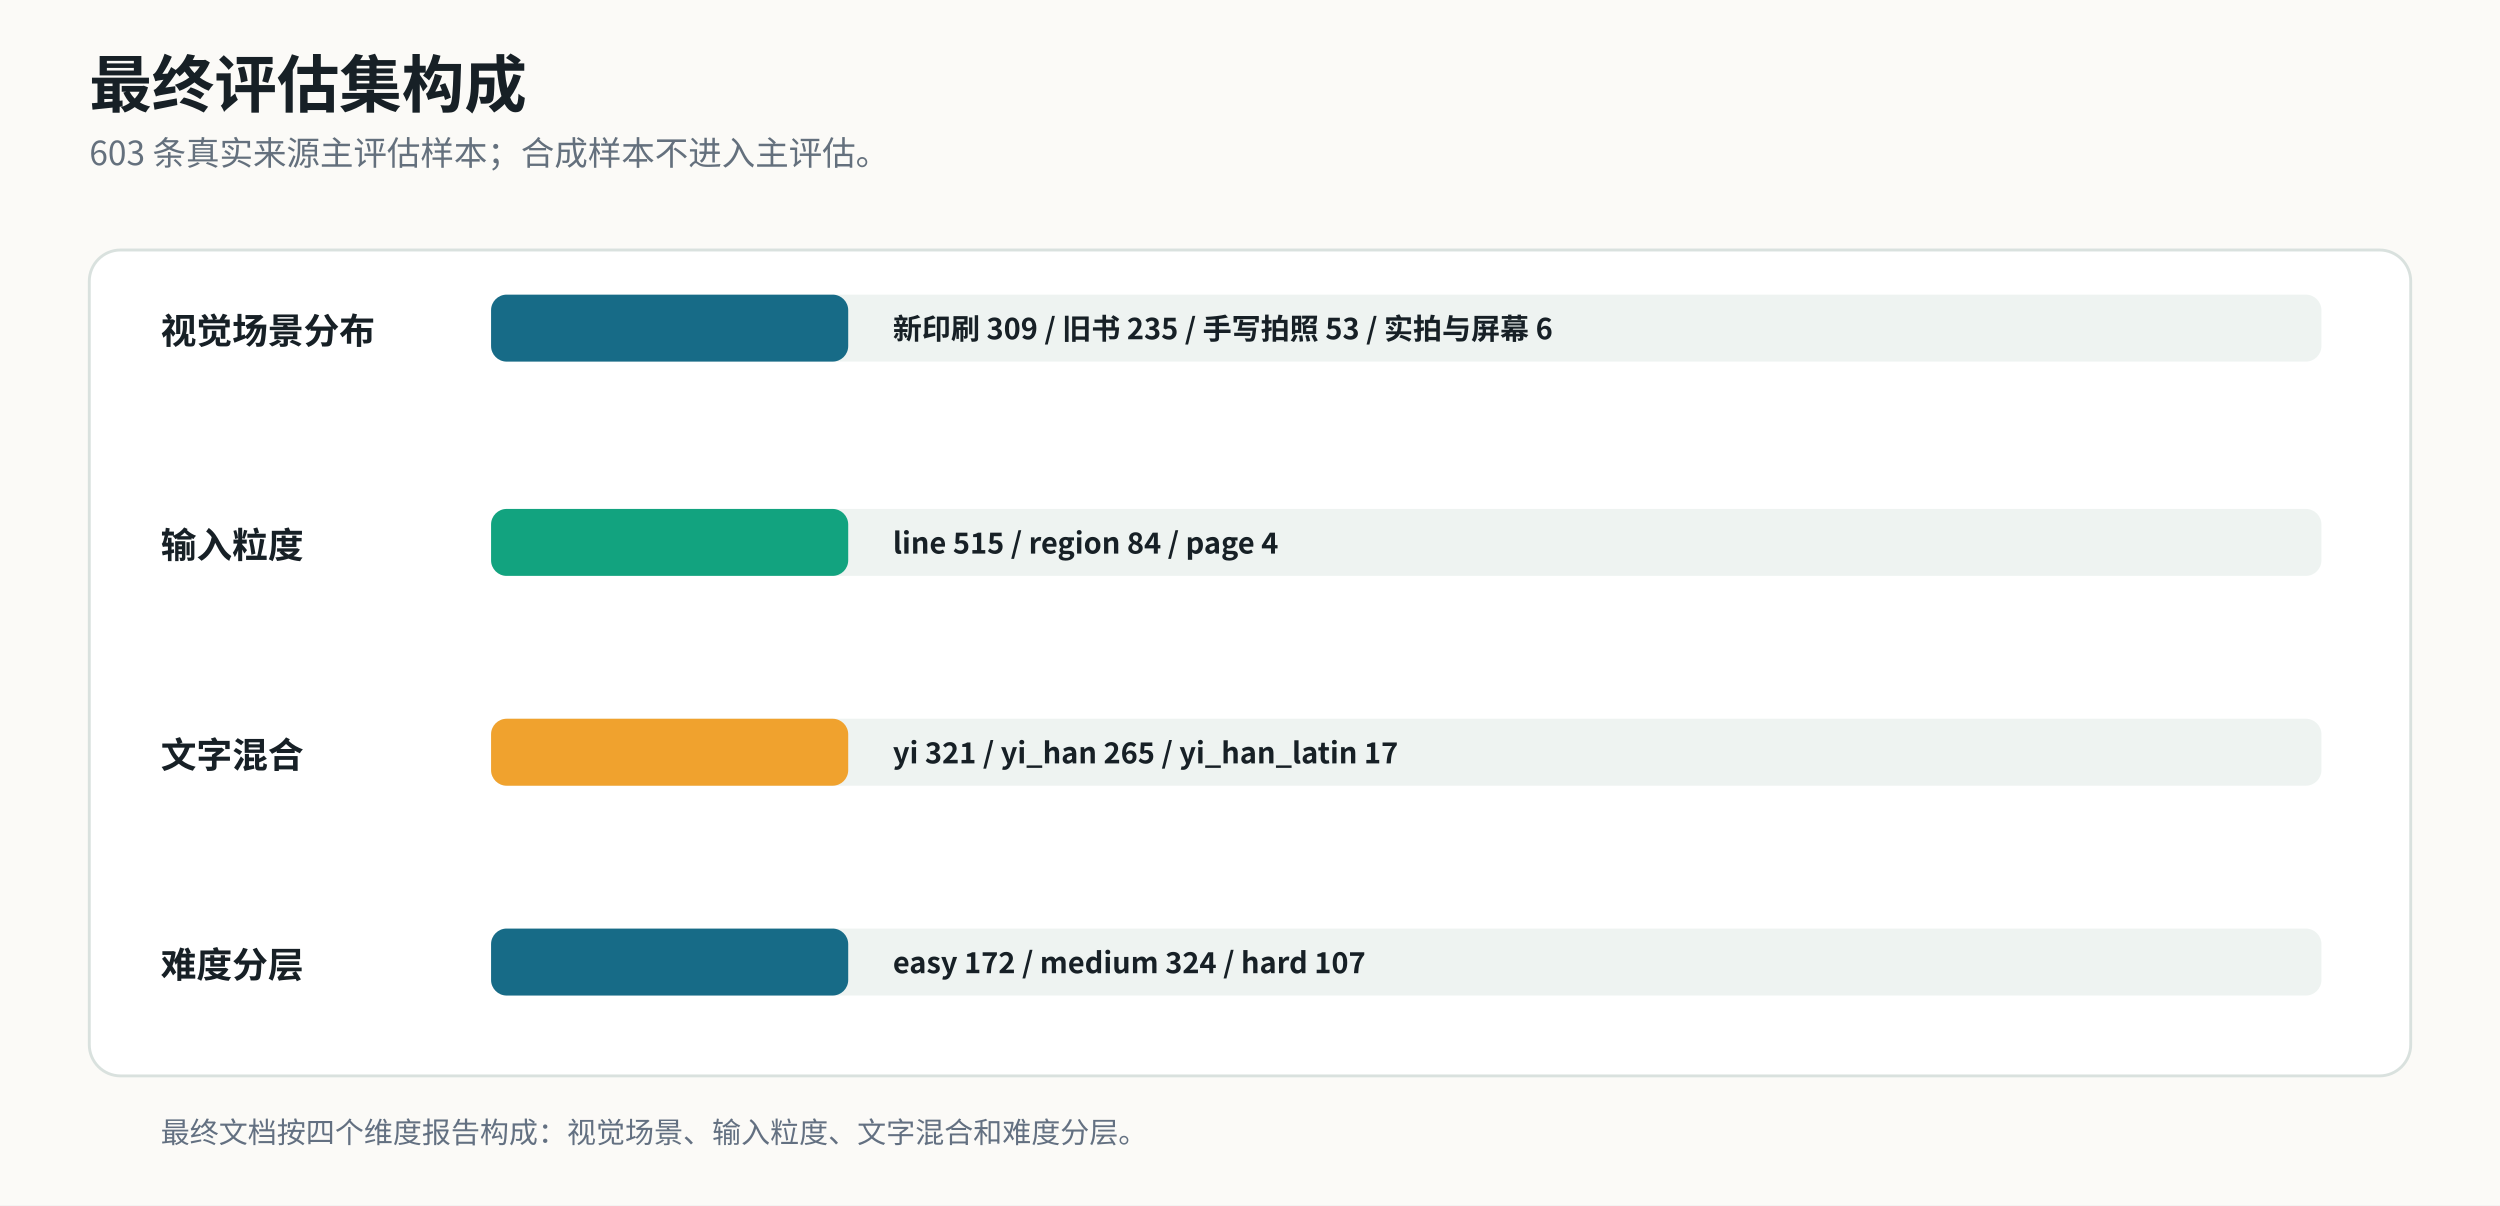
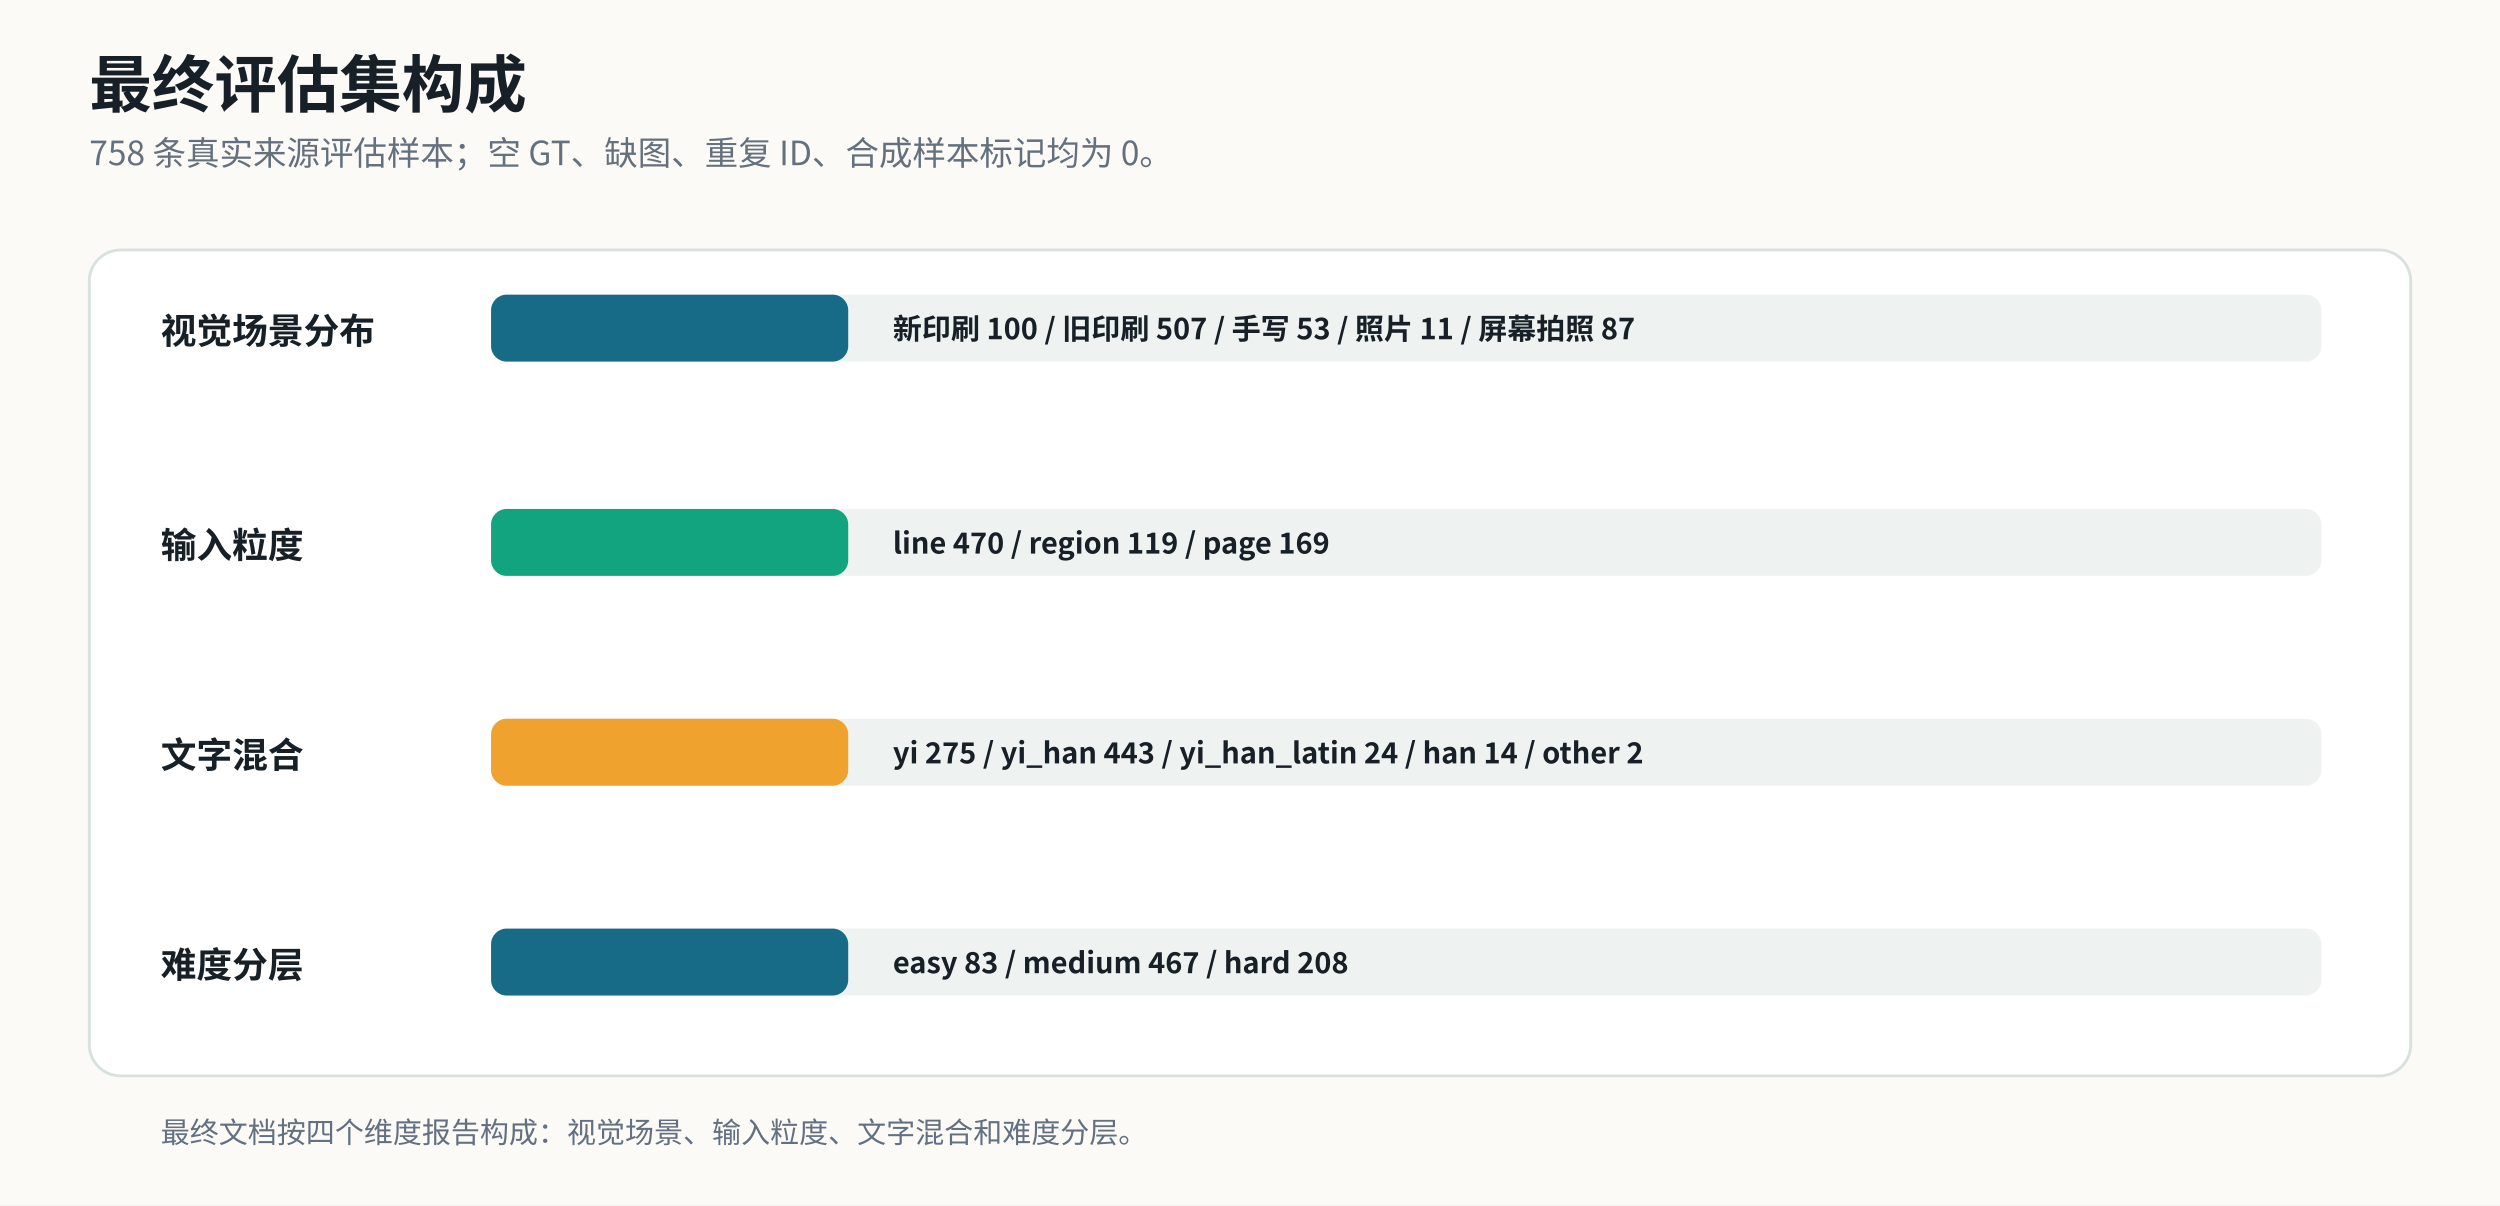
<svg xmlns="http://www.w3.org/2000/svg" width="1120" height="540" viewBox="0 0 1120 540" role="img" aria-labelledby="title desc">
  <style>
    text{font-family:-apple-system,BlinkMacSystemFont,"Segoe UI","Noto Sans CJK SC","PingFang SC","Microsoft YaHei",Arial,sans-serif}
    .bg{fill:#fbfaf7}.title{font-size:28px;font-weight:780;fill:#172026}.sub{font-size:15px;fill:#64707d}
    .panel{fill:#fff;stroke:#d9e1de;stroke-width:1.3;rx:14}.label{font-size:16px;font-weight:760;fill:#172026}
    .note{font-size:13px;fill:#637081}.small{font-size:13px;fill:#172026;font-weight:760}.muted{fill:#eef3f1}.accent{fill:#176b87}.accent2{fill:#12a37f}.accent3{fill:#f0a22e}
  </style>
  <rect class="bg" width="1120" height="540" />
  <text class="title" x="40" y="48">最终评估集构成</text>
-   <text class="sub" x="40" y="74">603 条真实来源主评估样本；合成样本不进入主评估。</text>
+   <text class="sub" x="40" y="74">758 条真实来源评估样本；空 GT、缺图、重复 ID、合成样本标记均为 0。</text>
  <rect class="panel" x="40" y="112" width="1040" height="370" />
  <text class="label" x="72" y="154">视觉场景分布</text>
  <rect class="muted" x="220" y="132" width="820" height="30" rx="7" />
  <rect class="accent" x="220" y="132" width="160" height="30" rx="7" />
-   <text class="small" x="400" y="152">新印刷 309 / 旧书 235 / 手写拍照 53 / 实拍与屏幕 6</text>
+   <text class="small" x="400" y="152">新印刷 100 / 旧印刷 507 / 手写 53 / 照片 11 / 屏幕拍照 87</text>
  <text class="label" x="72" y="250">输入粒度</text>
  <rect class="muted" x="220" y="228" width="820" height="30" rx="7" />
  <rect class="accent2" x="220" y="228" width="160" height="30" rx="7" />
-   <text class="small" x="400" y="248">line 515 / region 84 / page 4</text>
+   <text class="small" x="400" y="248">line 470 / region 119 / page 169</text>
  <text class="label" x="72" y="344">文字混合</text>
  <rect class="muted" x="220" y="322" width="820" height="30" rx="7" />
  <rect class="accent3" x="220" y="322" width="160" height="30" rx="7" />
-   <text class="small" x="400" y="342">yi 321 / yi_han 265 / yi_han_latin 17</text>
+   <text class="small" x="400" y="342">yi 275 / yi_han 443 / yi_han_latin 24 / han 14 / other 2</text>
  <text class="label" x="72" y="438">难度分层</text>
  <rect class="muted" x="220" y="416" width="820" height="30" rx="7" />
  <rect class="accent" x="220" y="416" width="160" height="30" rx="7" />
-   <text class="small" x="400" y="436">easy 172 / medium 324 / hard 107</text>
+   <text class="small" x="400" y="436">easy 83 / medium 467 / hard 208</text>
  <text class="note" x="72" y="512">最终文档按四个维度报告构成：视觉场景、输入粒度、文字混合和难度分层。</text>
</svg>
